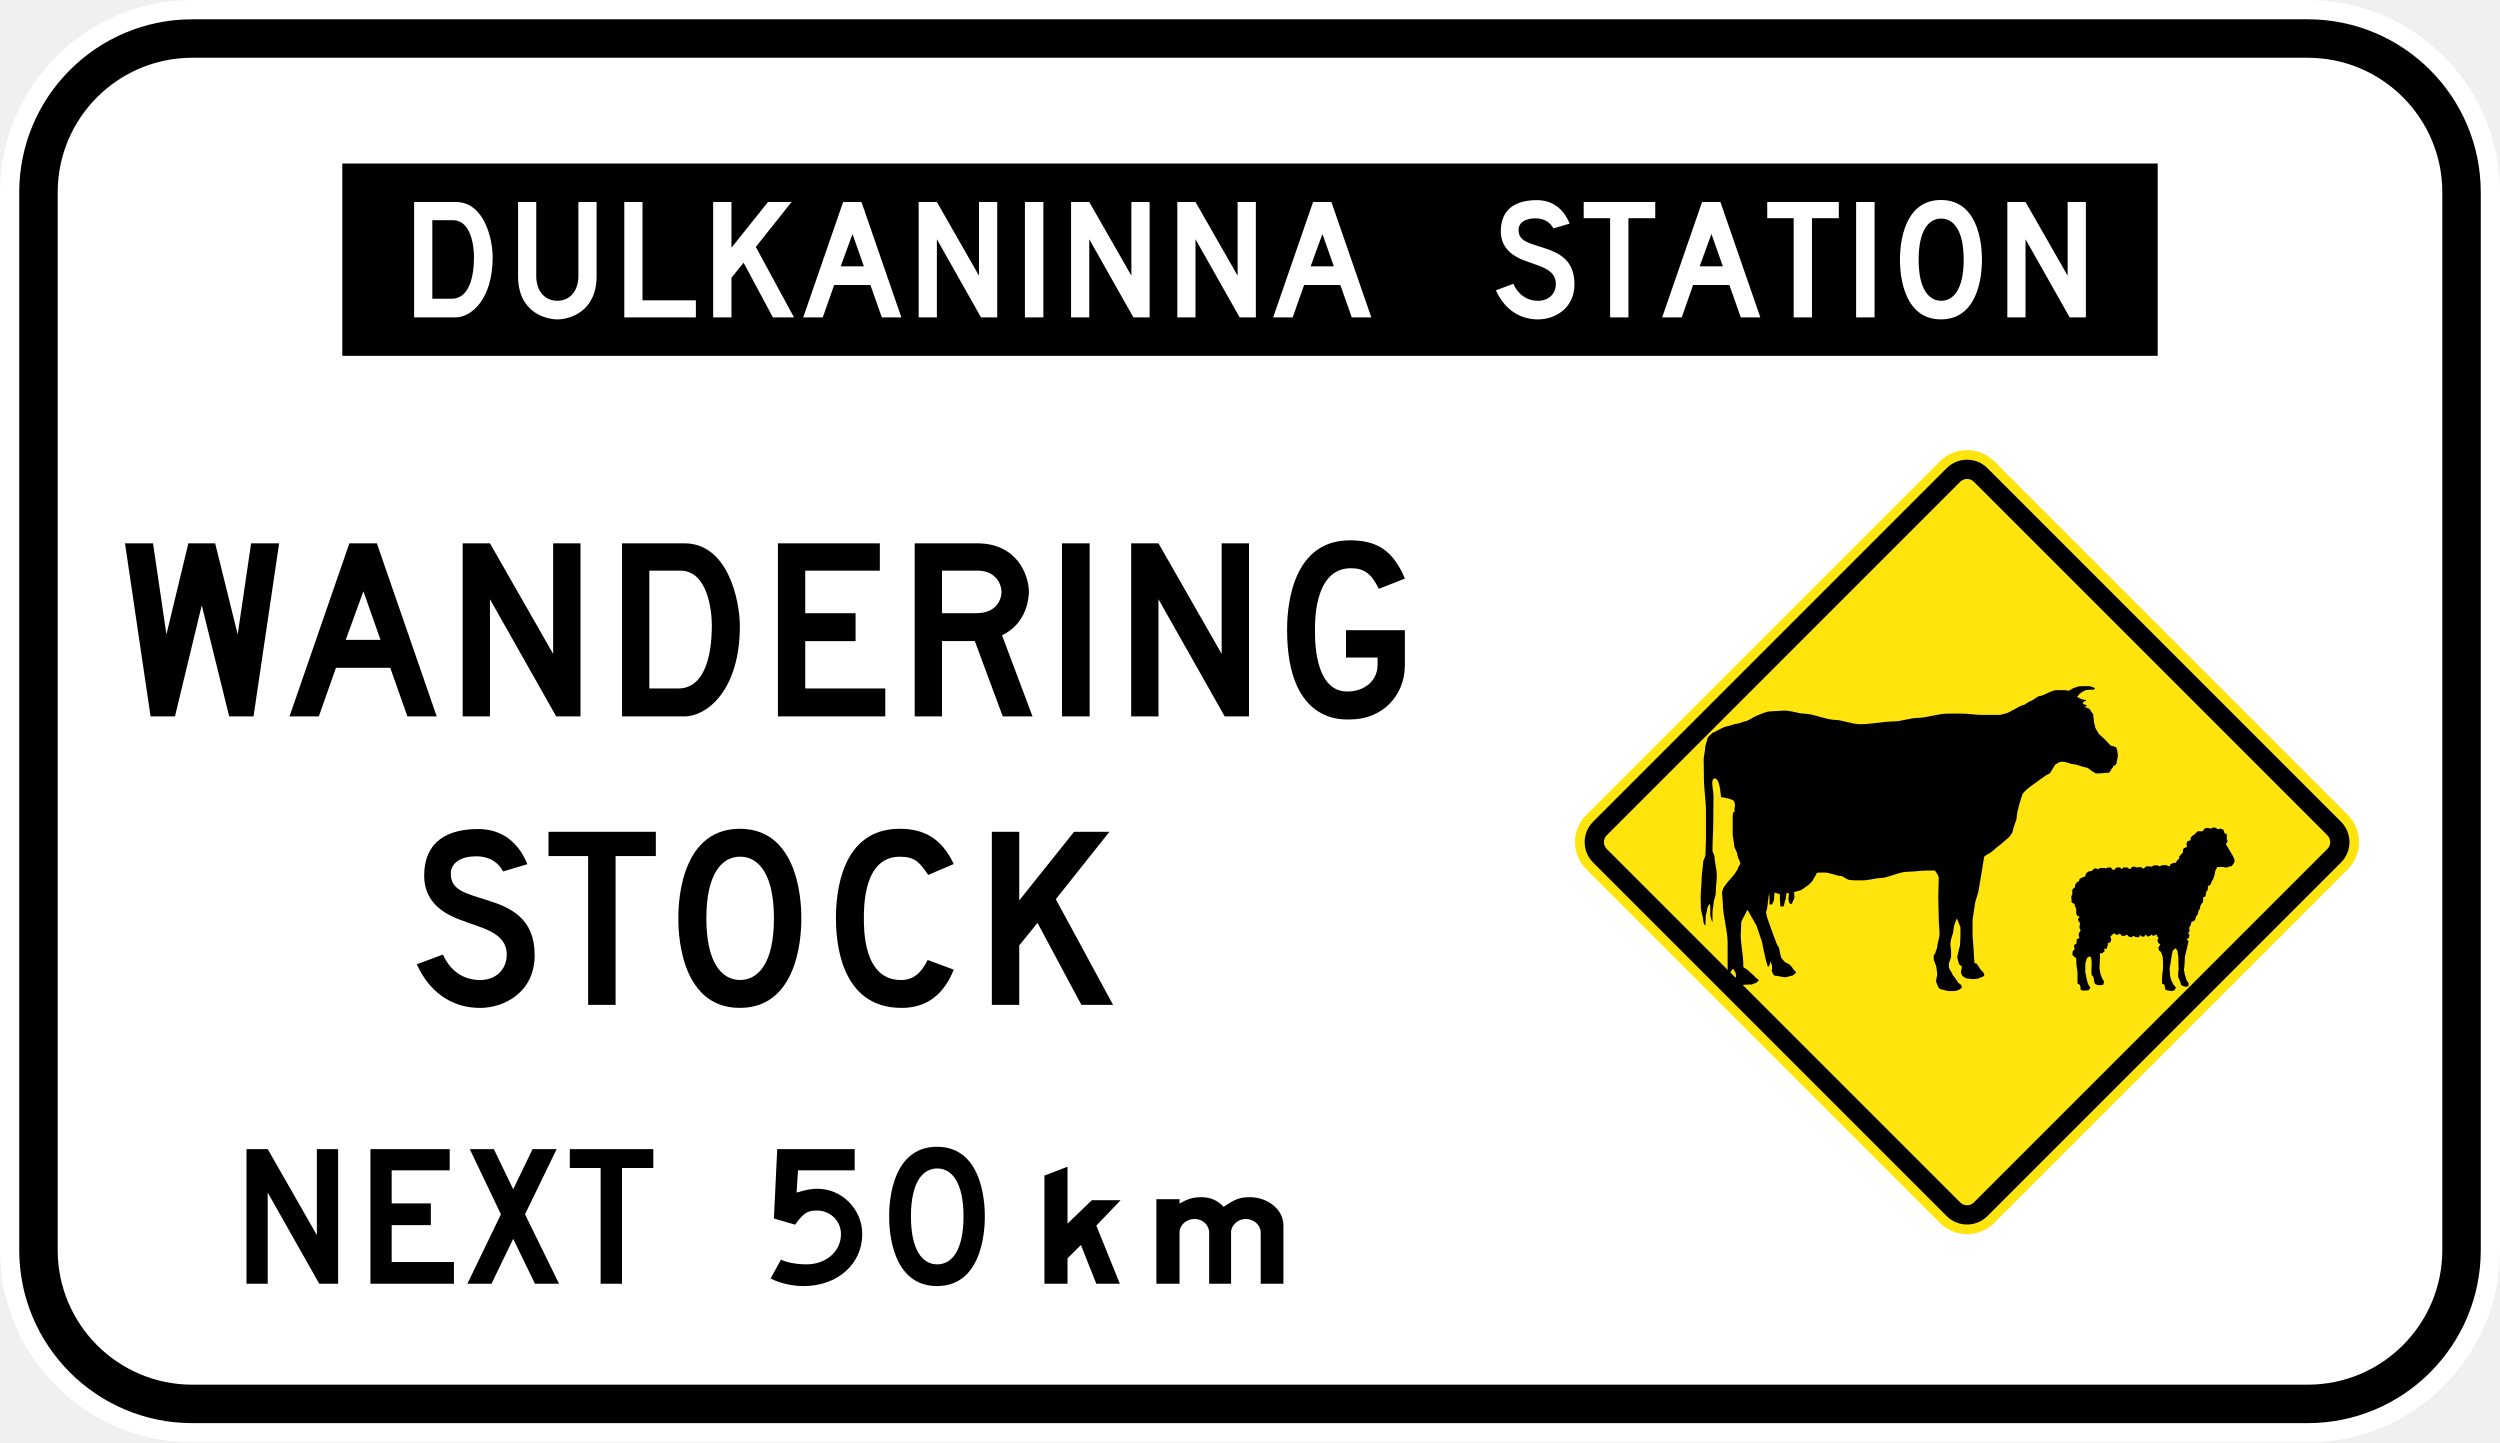
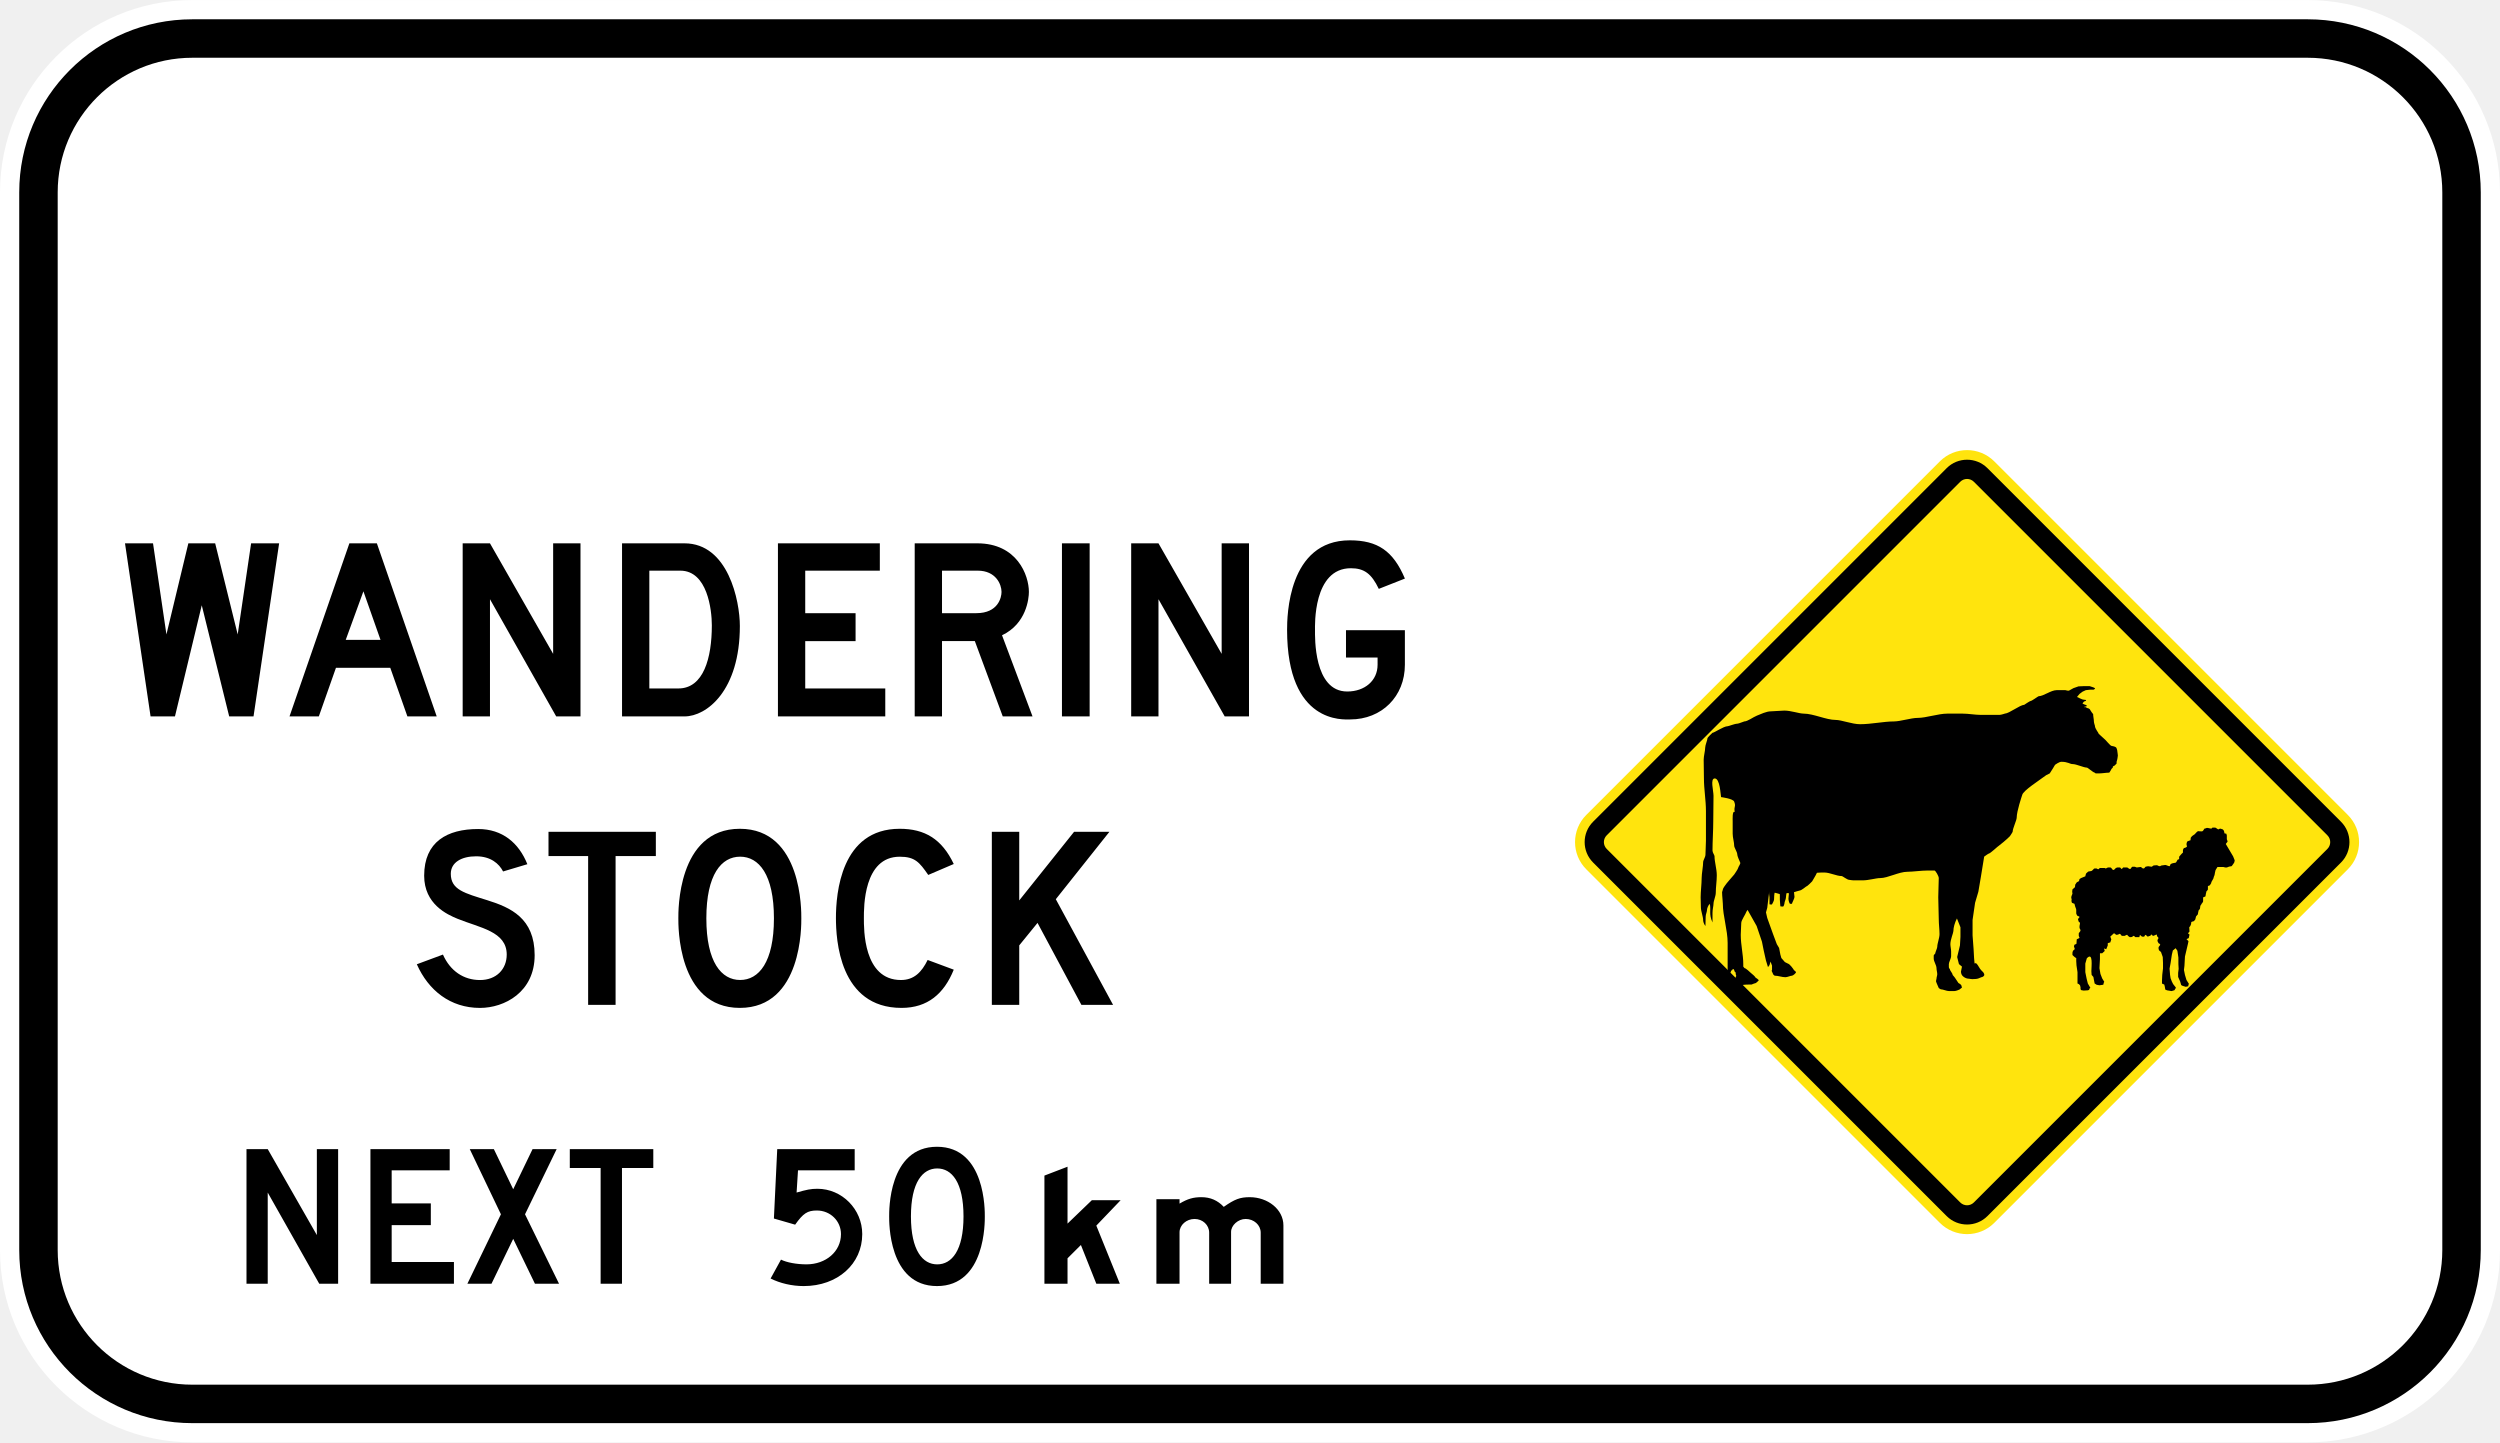
<svg xmlns="http://www.w3.org/2000/svg" version="1.1" width="91.72mm" height="52.92mm" viewBox="0 0 260 150">
  <g transform="scale(0.1)">
    <g id="panel">
      <path id="edge" fill="#fff" d="M200 0h2200a200 200 0 0 1 200 200v1100a200 200 0 0 1 -200 200h-2200a200 200 0 0 1 -200 -200v-1100a200 200 0 0 1 200 -200Z" />
      <path id="border" fill="#000" d="M200 20h2200a180 180 0 0 1 180 180v1100a180 180 0 0 1 -180 180h-2200a180 180 0 0 1 -180 -180v-1100a180 180 0 0 1 180 -180Z" />
      <path id="ground" fill="#fff" d="M200 60h2200a140 140 0 0 1 140 140v1100a140 140 0 0 1 -140 140h-2200a140 140 0 0 1 -140 -140v-1100a140 140 0 0 1 140 -140Z" />
    </g>
    <g id="legend">
-       <rect fill="#000" x="356" y="170" width="1888" height="200" />
-       <path fill="#fff" d="M474.06 330C489.24 330 512.38 312.31 512.38 267.3C512.38 249.88 504.27 210 473.98 210H430.69V330ZM492.96 266.88C492.96 289.47 487.23 310.62 469.77 310.62H449.62V228.94H471.1C489.9 228.94 492.96 256.14 492.96 266.88Z M579.63 332.1C591.36 332.1 620.47 325 620.47 287.06V210H601.51V287.06C601.51 302.64 592.66 312.74 579.61 312.74C566.56 312.74 557.71 302.64 557.71 287.06V210H538.78V287.06C538.78 325.81 568.95 332.1 579.63 332.1Z M649.27 330H723.7V312.31H668.2V210H649.27Z M803.8 330H825.76L786.06 256.74L823.23 210H798.73L760.71 257.58V210H741.7V330H760.71V288.75L773.38 273.17Z M917.1 330H937.42L895.93 210H876.87L835.36 330H855.68L867.55 296.31H905.23ZM886.6 243.27 898.47 276.94H874.33Z M1020.26 330H1037.11V210H1018.15V286.63L974.35 210H955.42V330H974.35V248.75Z M1065.91 330H1085.11V210H1065.91Z M1178.75 330H1195.6V210H1176.64V286.63L1132.84 210H1113.91V330H1132.84V248.75Z M1289.24 330H1306.09V210H1287.13V286.63L1243.33 210H1224.4V330H1243.33V248.75Z M1405.83 330H1426.15L1384.66 210H1365.6L1324.09 330H1344.41L1356.28 296.31H1393.96ZM1375.33 243.27 1387.19 276.94H1363.06Z  M1599.55 332.12C1616.44 332.12 1637.44 321.23 1637.44 295.55C1637.44 269.87 1620.71 262.5 1604.71 257.48C1589.01 252.54 1579.3 250.32 1579.3 239.12C1579.3 231.19 1586.77 227 1596.87 227C1606.96 227 1612.78 232.08 1615.56 237.51L1632.38 232.47C1626.49 217.75 1615.12 208.08 1598.29 208.08C1576.83 208.08 1560.84 216.88 1560.84 240.45C1560.84 260.22 1576.83 267.38 1583.98 270.31C1599.55 276.63 1618.08 279.09 1618.08 295.12C1618.08 305.22 1610.92 312.78 1599.55 312.78C1588.18 312.78 1578.89 306.48 1573.86 295.12L1555.75 301.85C1563.76 319.94 1578.92 332.12 1599.55 332.12Z M1693.56 226.84H1721.47V210H1647.04V226.84H1674.52V330H1693.56Z M1810.4 330H1830.73L1789.24 210H1770.17L1728.67 330H1748.99L1760.86 296.31H1798.54ZM1779.91 243.27 1791.77 276.94H1767.64Z M1884.44 226.84H1912.36V210H1837.93V226.84H1865.41V330H1884.44Z M1930.36 330H1949.56V210H1930.36Z M2018.59 207.92C1975.05 207.92 1975.96 265.69 1975.96 270C1975.96 274.31 1975.05 332.1 2018.59 332.1C2062.14 332.1 2061.22 274.31 2061.22 270C2061.22 265.69 2062.14 207.92 2018.59 207.92ZM1995.37 270C1995.37 239.49 2005.87 227.25 2018.8 227.25C2031.73 227.25 2042.23 239.5 2042.23 270C2042.23 300.5 2031.73 312.75 2018.8 312.75C2005.87 312.75 1995.37 300.5 1995.37 270Z M2152.47 330H2169.31V210H2150.35V286.63L2106.55 210H2087.62V330H2106.55V248.75Z" />
      <path fill="#000" d="M263.67 745 290.29 565H261.15L247.2 659.75L223.78 565H195.88L173.09 659.75L159.14 565H130L156.59 745H181.95L209.83 629.42L238.36 745Z M423.69 745H454.18L391.94 565H363.35L301.09 745H331.58L349.38 694.47H405.89ZM377.95 614.9 395.75 665.42H359.55Z M578.45 745H603.71V565H575.27V679.95L509.57 565H481.18V745H509.57V623.12Z M711.96 745C734.73 745 769.45 718.47 769.45 650.95C769.45 624.83 757.28 565 711.85 565H646.92V745ZM740.31 650.32C740.31 684.21 731.72 715.93 705.53 715.93H675.31V593.42H707.53C735.72 593.42 740.31 634.21 740.31 650.32Z M809.05 745H920.69V715.95H837.44V666.68H889.8V637.63H837.44V593.42H915.02V565H809.05Z M1013.82 666.65 1042.87 745H1073.83L1042.11 660.62C1067.57 648.57 1070.05 622.24 1070.05 615.56C1070.05 598.01 1057.67 565 1016.41 565H951.29V745H979.69V666.65ZM979.69 637.63V593.42H1016.81C1035.71 593.42 1041.59 607.68 1041.59 615.53C1041.59 621.34 1038.03 637.63 1015.44 637.63Z M1104.43 745H1133.23V565H1104.43Z M1273.7 745H1298.96V565H1270.52V679.95L1204.82 565H1176.43V745H1204.82V623.12Z M1338.57 655C1338.57 753.53 1397.7 748.15 1404.22 748.15C1437.09 748.15 1461.08 724.14 1461.08 691.32V655.32H1399.83V683.75H1432.68V691.32C1432.68 707.74 1419.41 719.1 1401.09 719.1C1366.08 719.1 1367.61 662.09 1367.61 655.32C1367.61 651.11 1365.34 590.9 1404.89 590.9C1418.8 590.9 1426.36 596.57 1433.94 612.36L1461.1 601.65C1448.9 572.81 1432.66 561.87 1403.82 561.87C1339.33 561.87 1338.57 641.21 1338.57 655Z" />
      <path fill="#000" d="M499.2 1048.17C524.54 1048.17 556.04 1031.84 556.04 993.32C556.04 954.8 530.95 943.75 506.94 936.21C483.38 928.81 468.83 925.48 468.83 908.67C468.83 896.79 480.03 890.49 495.17 890.49C510.32 890.49 519.05 898.12 523.21 906.26L548.45 898.71C539.61 876.63 522.56 862.12 497.31 862.12C465.11 862.12 441.13 875.33 441.13 910.67C441.13 940.33 465.11 951.06 475.85 955.47C499.2 964.95 526.99 968.63 526.99 992.69C526.99 1007.83 516.26 1019.17 499.2 1019.17C482.15 1019.17 468.22 1009.72 460.66 992.69L433.5 1002.77C445.52 1029.9 468.26 1048.17 499.2 1048.17Z M640.21 890.27H682.08V865H570.44V890.27H611.66V1045H640.21Z M769.43 861.87C704.11 861.87 705.48 948.54 705.48 955C705.48 961.46 704.11 1048.15 769.43 1048.15C834.74 1048.15 833.37 961.46 833.37 955C833.37 948.54 834.74 861.87 769.43 861.87ZM734.6 955C734.6 909.24 750.35 890.88 769.74 890.88C789.14 890.88 804.89 909.26 804.89 955C804.89 1000.74 789.14 1019.12 769.74 1019.12C750.35 1019.12 734.6 1000.74 734.6 955Z M937.57 1048.15C964.77 1048.15 981.78 1033.43 991.91 1008.39L964.75 998.29C958.61 1010.85 950.71 1019.15 936.96 1019.15C897.74 1019.15 898.44 965.87 898.44 954.71C898.44 943.41 898.04 890.92 935.7 890.92C951.59 890.92 956.18 896.63 965.38 909.87L991.91 898.5C979.55 872.49 961.78 861.87 935.68 861.87C874.46 861.87 869.37 929.37 869.37 954.68C869.37 976.6 872.79 1048.15 937.57 1048.15Z M1124.66 1045H1157.6L1098.04 935.11L1153.79 865H1117.05L1060.01 936.37V865H1031.51V1045H1060.01V983.12L1079.03 959.75Z" />
      <path fill="#000" d="M332 1335H351.65V1195H329.53V1284.41L278.43 1195H256.35V1335H278.43V1240.2Z M385.25 1335H472.09V1312.41H407.34V1274.08H448.06V1251.49H407.34V1217.1H467.68V1195H385.25Z M556.33 1335H581.39L546.02 1262.8L578.94 1195H553.88L533.74 1236.76L513.6 1195H488.54L520.96 1262.8L486.09 1335H511.15L533.74 1288.33Z M646.86 1214.65H679.43V1195H592.59V1214.65H624.65V1335H646.86Z M835.81 1337.45C871.22 1337.45 896.73 1314.37 896.73 1283.41C896.73 1257.53 875.68 1236.26 850.08 1236.26C843.2 1236.26 838.79 1237.24 828.46 1240.18L829.92 1217.1H888.87V1195H808.32L804.86 1267.2L826.96 1273.59C835.31 1261.8 839.73 1258.86 849.55 1258.86C863.46 1258.86 874.61 1269.67 874.61 1283.43C874.61 1301.54 858.91 1314.86 838.75 1314.86C828.43 1314.86 818.12 1312.9 812.22 1309.94L801.43 1329.59C811.24 1334.51 823.53 1337.45 835.81 1337.45Z M974.47 1192.57C923.66 1192.57 924.73 1259.98 924.73 1265C924.73 1270.02 923.66 1337.45 974.47 1337.45C1025.27 1337.45 1024.2 1270.02 1024.2 1265C1024.2 1259.98 1025.27 1192.57 974.47 1192.57ZM947.38 1265C947.38 1229.4 959.63 1215.12 974.71 1215.12C989.8 1215.12 1002.05 1229.42 1002.05 1265C1002.05 1300.58 989.8 1314.88 974.71 1314.88C959.63 1314.88 947.38 1300.58 947.38 1265Z M1140.17 1274.58 1165.46 1248.15H1135.52L1110.23 1272.48V1213.32L1086.2 1222.55V1335H1110.23V1308.57L1124.14 1294.72L1140.17 1335H1164.62Z M1311.13 1335H1334.75V1274.37C1334.75 1257.56 1318.3 1245 1299.73 1245C1289.59 1245 1284.11 1247.09 1272.71 1255.07C1266.38 1248.33 1258.78 1245 1249.49 1245C1241.11 1245 1235.17 1246.66 1226.72 1251.7V1247.09H1202.66V1335H1226.72V1281.51C1226.72 1273.98 1233.88 1267.66 1242.34 1267.66C1250.8 1267.66 1257.53 1273.96 1257.53 1281.91V1335H1280.32V1281.09C1280.32 1274.37 1287.52 1267.66 1295.5 1267.66C1303.94 1267.66 1311.13 1273.85 1311.13 1281.91Z" />
      <path fill="#ffe40d" d="M2017.46 479.75A40 40 0 0 1 2074.02 479.75L2441.72 847.46A40 40 0 0 1 2441.72 904.02L2074.02 1271.72A40 40 0 0 1 2017.46 1271.72L1649.75 904.02A40 40 0 0 1 1649.75 847.46L2017.46 479.75Z" />
      <path fill="#000" d="M2024.53 486.82A30 30 0 0 1 2066.95 486.82L2434.65 854.53A30 30 0 0 1 2434.65 896.95L2066.95 1264.65A30 30 0 0 1 2024.53 1264.65L1656.82 896.95A30 30 0 0 1 1656.82 854.53L2024.53 486.82Z" />
      <path fill="#ffe40d" d="M2038.67 500.97A10 10 0 0 1 2052.81 500.97L2420.5 868.67A10 10 0 0 1 2420.5 882.81L2052.81 1250.5A10 10 0 0 1 2038.67 1250.5L1670.97 882.81A10 10 0 0 1 1670.97 868.67L2038.67 500.97Z" />
      <g transform="translate(1768.67 713.5) scale(0.99)">
        <path fill="#000" d="M269.223 244.05L272.932 253.322L272.932 263.397L272.406 272.399L269.486 284.591L271.34 292.009L274.523 294.659L273.465 299.959C273.465 302.084 274.523 304.201 276.115 305.26C277.699 306.581 279.824 307.384 281.941 307.384C284.591 307.91 286.716 307.91 288.833 307.647C290.95 307.647 293.075 306.581 294.929 305.792C295.725 305.792 297.316 304.997 297.842 303.938C298.105 302.872 297.842 302.084 297.316 301.288C296.513 299.959 295.455 299.434 294.659 298.368C293.075 296.783 291.746 293.6 289.891 291.483C289.358 291.483 288.3 290.424 287.774 291.483L287.241 285.65L286.716 276.115L285.657 261.805L285.657 245.641L288.3 227.623L291.746 215.964L294.396 200.326L297.842 179.124C299.959 177.54 302.346 175.948 302.609 175.948C304.201 175.948 312.684 167.735 313.21 167.735C313.473 167.735 322.482 160.318 324.869 157.667C324.869 157.667 327.782 153.426 327.782 152.893C327.782 149.454 332.024 140.97 332.024 138.057C332.024 131.428 337.324 115.797 337.857 114.206C338.916 109.701 355.606 99.101 363.03 93.537L366.739 91.683C368.061 89.829 372.032 83.207 372.302 82.674C372.302 82.674 376.544 79.491 378.924 79.491C385.816 79.491 387.933 81.878 390.583 81.878C394.825 81.878 402.243 85.587 405.689 85.587C406.747 85.587 411.785 90.354 413.902 90.887L414.961 91.683C415.494 91.683 416.29 91.683 416.552 91.683C417.085 91.683 418.144 91.683 418.677 91.683C422.115 91.683 426.094 90.887 429.27 90.887C429.27 90.887 431.132 88.237 431.132 87.974C431.132 87.441 432.453 85.85 432.986 85.587C432.986 85.587 432.986 84.265 433.249 84.265L434.841 83.47L436.958 81.352C436.958 81.352 436.958 79.761 436.958 79.491C436.958 78.965 437.754 77.374 437.754 76.578C437.754 75.782 438.279 74.198 438.279 72.869C438.279 71.277 437.754 69.686 437.754 68.627C437.754 67.306 436.958 64.918 436.425 64.393C435.366 63.334 431.658 62.801 431.658 62.801C430.336 62.801 425.036 55.909 423.97 55.384L418.144 50.083C418.144 49.025 414.172 44.783 414.172 41.6C414.172 41.6 413.106 38.424 413.106 37.095C413.106 34.708 412.318 31.795 412.318 29.415C412.318 29.152 410.193 27.028 410.193 26.495C410.193 26.495 408.872 24.64 408.872 24.377C408.872 24.114 407.28 23.319 407.28 23.319C406.485 23.319 405.163 22.523 404.097 21.99C404.097 21.99 402.243 22.253 402.776 21.99C403.039 21.464 405.163 21.464 405.689 20.931C405.959 20.669 404.893 19.873 404.893 19.873C404.36 19.61 401.184 18.814 401.184 18.018L402.776 16.164C403.039 15.901 404.893 15.901 404.893 14.835C404.893 14.31 402.776 14.31 402.776 14.31C400.659 14.31 397.475 12.192 395.358 11.397L398.001 8.213L401.184 5.826L404.63 4.242L409.398 3.709L412.844 3.709L414.172 2.913L414.172 2.117L412.581 1.321L408.602 0L402.776 0L396.942 0.263L391.642 2.117L386.875 4.768C385.283 5.038 383.962 4.242 383.166 4.242C380.253 4.242 376.011 4.242 373.894 4.242C368.061 4.242 360.11 10.601 355.08 10.601C354.547 10.601 347.925 15.631 346.596 15.631C345.801 15.631 339.975 19.61 339.975 19.61C335.2 19.873 324.336 28.619 319.569 28.882C319.569 28.882 315.597 30.211 314.006 30.211C307.114 30.211 300.229 30.211 294.133 30.211C288.3 30.211 281.415 28.882 275.049 28.882C270.544 28.882 263.923 28.882 259.418 28.882C249.35 28.882 237.158 33.386 227.886 33.386C220.994 33.386 209.868 37.095 202.976 37.095C192.375 37.095 179.394 40.008 167.472 40.008C158.989 40.008 148.125 35.511 141.766 35.511C131.961 35.511 118.448 28.882 108.117 28.882C103.605 28.882 94.866 25.706 87.974 25.706C84.265 25.706 77.111 26.495 73.665 26.495C69.16 26.495 63.064 29.415 59.092 31.006C55.114 32.591 49.287 37.095 45.841 37.095C45.316 37.095 40.016 39.483 38.424 39.483C35.774 39.483 29.415 42.133 28.356 42.133C24.114 42.133 14.31 49.025 12.455 49.025C12.455 49.025 7.155 53.792 7.155 54.851C7.155 56.705 4.768 62.005 4.768 64.656C4.768 68.102 3.183 73.402 3.183 77.374C3.183 83.47 3.446 91.15 3.446 96.983C3.446 108.11 5.563 120.039 5.563 131.166C5.563 140.97 5.563 152.367 5.563 162.435C5.563 167.735 5.038 172.765 5.038 177.54C5.038 179.124 2.65 183.366 2.65 184.425C2.65 189.462 1.059 196.88 1.059 201.654C1.059 208.013 0 215.694 0 221.79C0 225.499 0.263 229.208 0.263 232.391C0.263 236.632 2.65 241.933 2.65 246.167C2.65 247.226 3.446 250.146 5.038 252C5.038 247.226 5.3 244.846 5.3 241.933C5.3 239.808 6.622 237.158 6.622 235.567C6.622 233.449 7.951 230.266 9.542 228.682C10.331 230.799 10.068 235.567 10.068 237.691C10.068 240.341 10.331 243.517 12.455 248.292C12.455 244.583 12.455 240.867 12.455 238.224C12.455 234.508 13.514 230.799 13.514 228.682C13.514 225.499 15.901 220.731 15.901 217.023C15.901 211.189 16.96 205.093 16.96 198.734C16.96 191.85 14.572 184.958 14.572 178.599C14.572 177.54 12.455 174.89 12.455 172.765C12.455 162.435 13.251 152.367 13.251 142.029C13.251 133.283 13.514 124.274 13.514 115.265C13.514 109.701 9.805 96.983 14.843 96.983C20.406 96.983 20.931 114.469 21.464 116.593C21.464 116.593 34.182 118.185 35.241 121.361C37.365 126.924 34.715 125.865 35.774 132.224C33.124 130.64 33.649 139.912 33.649 142.029C33.649 146.271 33.649 151.308 33.649 155.017C33.649 159.252 35.241 164.026 35.241 167.735C35.241 169.589 38.424 174.357 38.424 176.481C38.424 178.599 40.541 182.84 41.6 185.491C42.133 186.549 39.483 189.995 39.483 190.791C39.483 191.85 35.241 197.938 35.241 197.938C33.649 200.063 27.298 206.685 25.173 210.131C25.173 210.131 23.319 212.781 23.319 213.576C23.319 214.372 22.523 215.694 22.523 216.49C22.523 220.731 23.319 226.032 23.319 228.682C23.319 241.4 28.356 256.235 28.356 269.756C28.356 273.728 28.356 280.882 28.356 286.183C28.356 290.424 28.356 294.659 28.356 298.901C28.356 299.959 29.415 300.492 29.415 301.551C29.415 302.084 29.941 302.872 29.941 302.872C30.473 302.084 32.065 299.959 32.065 298.901L33.124 298.368L33.649 297.309L34.715 297.309L35.241 298.368C35.241 298.901 35.774 299.434 35.774 299.959C35.774 299.959 36.832 300.492 36.832 301.288C36.832 301.288 36.832 302.346 36.832 302.609C36.832 302.872 37.365 303.668 37.365 304.201C37.365 304.201 37.365 304.997 36.832 305.522C36.3 306.581 36.832 307.384 36.832 307.91C37.891 309.238 38.424 311.093 39.483 312.151C41.074 312.677 42.133 313.21 43.724 314.006C46.637 313.473 50.083 313.473 53.529 313.473C54.851 312.947 56.705 312.151 58.034 311.881C58.83 311.093 60.151 310.297 60.947 309.238C60.947 308.968 60.947 308.705 60.947 308.705C59.618 307.647 59.092 306.851 58.034 306.581C56.705 304.464 54.325 302.609 52.734 301.288C51.938 300.492 47.433 296.25 46.104 296.25L44.783 294.659C44.783 294.133 44.783 292.009 44.783 292.009C44.783 281.941 42.133 271.873 42.133 261.273C42.133 257.826 42.658 252 42.658 248.817C42.658 245.904 47.17 239.808 48.229 236.632C48.229 236.632 48.755 236.099 49.287 235.041L58.83 252L64.393 268.427L66.247 277.699L68.627 288.3L70.752 295.192L72.343 293.067L73.402 289.366L74.993 293.6L74.993 298.368C73.665 298.901 76.052 301.288 76.052 302.609C76.052 302.609 77.374 304.201 77.907 304.201C81.615 304.201 85.324 305.792 89.033 305.792C91.157 305.792 94.333 304.201 95.925 304.201C96.983 304.201 100.166 301.551 100.166 300.492C100.166 299.959 98.042 298.368 98.042 298.368C97.516 297.309 93.8 292.009 91.683 291.483C91.683 291.483 89.566 290.424 88.507 289.891L84.791 285.65L83.732 281.941L82.411 275.049L80.024 271.077L76.052 260.477L69.956 243.517L68.627 237.691L69.956 232.924L72.073 215.431C71.548 218.607 72.343 220.198 72.343 221.79C72.343 224.177 72.343 227.09 72.343 229.208C72.343 229.208 74.723 229.741 74.993 229.208C75.256 228.682 77.111 225.499 77.111 224.177C77.111 222.323 77.374 217.023 77.907 217.023C77.907 217.023 83.207 218.344 83.207 218.607C83.207 219.14 83.207 222.586 83.207 224.177C83.207 226.557 83.732 230.266 83.732 231.332C83.732 231.332 86.916 231.858 86.916 231.332C87.441 230.799 87.974 228.682 87.974 228.682C87.974 226.557 89.566 223.907 89.566 222.323C89.566 220.994 90.099 218.607 90.099 217.811C90.099 217.285 92.742 217.285 92.742 217.811C92.742 218.877 92.216 221.527 92.216 223.382C92.216 225.236 93.275 228.149 93.8 228.682L95.925 228.682C95.925 227.623 98.575 223.382 98.575 221.264C98.575 220.198 98.042 217.023 98.042 216.49C98.042 216.49 103.875 214.635 104.401 214.635C105.73 214.635 111.03 210.394 111.03 210.394C112.089 210.394 117.126 205.093 117.126 205.093C117.126 204.83 121.098 198.734 122.156 196.084C123.748 195.821 128.515 195.821 130.107 195.821C135.67 195.821 142.825 199.53 148.125 199.53C149.184 199.53 153.959 203.509 156.076 203.509C156.601 203.509 158.989 204.035 160.318 204.035C161.902 204.035 164.289 204.035 165.881 204.035C167.202 204.035 169.589 204.035 170.385 204.035C176.481 204.035 184.162 201.654 188.666 201.654C196.617 201.654 208.276 195.025 217.285 195.025C223.119 195.025 231.595 193.704 238.749 193.704C240.604 193.704 245.641 193.704 245.641 193.704C246.7 193.704 250.146 199.53 250.146 201.654C250.146 208.013 249.613 214.898 249.613 221.79C249.613 229.208 250.146 237.691 250.146 244.846C250.146 250.146 250.942 255.709 250.942 260.477C250.942 264.718 248.555 270.281 248.555 273.99C248.555 275.319 246.437 279.554 246.437 280.882C246.437 280.882 244.846 282.474 244.846 282.999C244.846 283.532 244.846 285.65 244.846 286.183C244.846 289.366 247.759 293.067 247.759 296.25C247.759 298.368 248.555 300.492 248.555 302.609C248.555 304.201 247.759 305.792 247.759 307.384C247.759 307.91 247.233 308.968 247.233 310.027C247.759 312.151 249.35 315.064 250.146 317.182C250.146 317.182 252 318.51 252.263 318.51C254.651 318.51 258.359 320.365 261.01 320.365C262.331 320.365 264.718 320.365 266.31 320.365C268.164 320.365 270.544 319.306 271.873 318.773C271.873 318.773 273.99 317.182 274.523 316.656L273.99 314.802C273.99 313.473 270.814 311.881 270.814 311.881C270.281 310.823 267.631 307.384 267.106 306.318C267.106 306.318 265.514 304.201 264.718 303.405C264.718 301.551 261.805 298.901 261.805 297.309C261.805 297.309 260.747 296.25 260.747 295.192C260.747 294.659 260.747 293.067 260.747 292.009C260.747 289.891 263.127 286.183 263.127 283.532C263.127 282.474 263.127 280.087 263.127 278.765C263.127 276.115 262.331 273.465 262.331 271.077C262.331 266.31 265.514 259.155 265.514 257.301C265.514 253.592 266.836 248.817 269.223 244.05M501.876 292.009L502.146 297.046L501.613 301.288L501.613 305.522L503.731 310.297L504.797 314.006L506.118 314.802L509.564 315.86L512.214 315.327L512.477 314.802L512.214 314.006L513.01 312.947L510.36 308.705L508.768 303.405L507.71 298.105L508.235 293.863L508.768 284.065L511.944 270.552L512.477 267.894L510.36 265.777L512.74 264.718L513.536 261.01L511.944 259.681L513.536 257.826L513.273 253.322C514.864 252 515.39 249.613 515.39 248.022C515.39 247.496 518.04 246.963 518.04 246.963C518.04 246.963 519.632 245.371 519.632 245.108C519.632 244.583 520.428 242.458 520.428 241.933L522.282 239.808C522.282 239.012 523.078 236.099 523.078 235.837C523.078 235.304 524.399 234.245 524.399 234.245C524.399 234.245 524.932 231.858 524.932 230.799L525.991 229.208C525.991 228.682 527.845 227.09 527.845 226.032C527.845 225.236 527.845 223.119 527.845 222.053C527.845 221.79 530.233 220.994 530.233 220.994C530.233 220.731 530.758 219.14 530.758 218.081C530.758 217.548 531.291 216.752 531.291 215.694C531.291 215.694 532.883 214.109 532.883 213.576C532.883 212.781 532.883 210.664 532.883 210.131C532.883 209.868 534.737 209.598 535 209.072L536.329 206.955C536.329 205.093 538.979 202.713 538.979 200.588C538.979 200.588 540.037 198.471 540.037 197.413C540.037 196.88 540.57 194.762 540.57 194.762C540.57 193.441 541.629 192.112 542.951 189.995L549.047 189.995L551.164 190.521L552.755 190.521L554.873 189.725L555.939 189.462L556.201 189.462L557.26 189.199L557.793 189.199L558.589 188.141L560.443 185.491L560.969 183.629L560.969 182.84L559.377 178.862L551.697 165.881C552.222 164.552 553.551 164.026 553.551 162.968C553.551 162.435 552.755 161.376 552.755 160.843C552.755 159.252 552.755 157.93 552.755 156.871L552.222 155.017L550.368 154.747C550.368 154.747 549.842 152.893 549.842 152.367C549.842 151.834 548.514 150.513 548.514 150.513C547.988 150.513 546.659 149.717 545.863 149.717C545.075 149.717 544.009 150.513 544.009 150.513C542.951 150.513 541.359 148.651 540.57 148.651C540.037 148.651 538.979 148.651 537.65 148.651C537.387 148.651 536.854 149.717 536.329 149.717C535.263 149.717 533.408 148.921 531.824 148.921C531.291 148.921 530.233 149.717 529.174 149.717C529.174 149.717 527.845 152.097 527.319 152.367C526.261 152.893 523.874 152.367 522.545 152.367C521.756 152.367 519.099 155.543 519.099 155.543L516.456 157.397C516.456 157.397 514.864 158.989 514.864 159.252C514.864 159.785 514.602 161.902 514.602 161.902C514.069 161.902 511.944 162.968 511.156 163.23C511.156 163.23 510.36 165.085 510.36 165.881C510.36 166.669 510.886 168.268 510.886 168.268C510.886 169.327 508.235 170.122 507.71 170.122C507.71 170.122 506.651 171.444 506.651 172.503C506.651 172.765 506.651 174.627 506.651 174.89C506.651 174.89 504.527 176.744 504.527 177.007C504.264 177.54 502.672 178.862 502.672 179.394C502.672 179.394 502.672 180.986 502.672 181.782L501.088 182.307C501.088 182.307 499.496 185.491 498.963 185.491C498.963 185.491 496.313 186.016 496.05 186.016C495.517 186.016 493.933 186.812 493.663 187.075C493.4 187.075 493.13 189.199 492.604 189.199C491.276 189.199 489.158 187.871 488.1 187.871C487.041 187.871 485.712 188.403 484.128 188.403C483.858 188.403 482.799 189.199 482.537 189.199C480.945 189.199 479.887 188.141 479.354 188.141C477.769 188.141 476.44 188.403 475.915 188.403C475.382 188.403 474.316 189.725 473.79 189.725C472.469 189.725 471.14 189.199 470.081 189.199C469.286 189.199 467.694 189.725 467.431 189.725C466.898 189.725 466.636 191.579 465.044 191.579C463.723 191.579 463.19 189.995 462.131 189.995C460.81 189.995 459.218 190.521 458.159 190.521C457.626 190.521 456.568 189.725 455.772 189.725C455.509 189.725 454.443 189.725 453.918 189.725C452.326 189.725 452.326 192.112 451.005 192.112C449.946 192.112 448.617 190.521 448.084 190.521C446.5 190.521 444.908 190.521 443.85 190.521C443.587 190.521 442.784 192.112 442.258 192.112C441.725 192.112 441.2 190.521 440.404 190.521C439.608 190.521 438.549 190.521 437.754 190.521C437.491 190.521 436.162 191.054 436.162 191.054C436.162 191.054 434.571 193.171 433.512 193.171C432.453 193.171 431.658 190.521 430.336 190.521C430.336 190.521 429.007 190.521 428.212 190.521C427.153 190.521 426.094 191.579 425.561 191.579C425.299 191.579 424.503 191.054 424.503 191.054C423.444 191.054 422.648 191.054 421.59 191.054C421.057 191.054 419.998 191.054 419.473 191.054C418.94 191.054 418.407 192.375 417.611 192.375C417.085 192.375 416.027 191.579 416.027 191.579C415.494 191.579 413.902 191.579 413.639 191.579C413.106 191.579 411.252 194.23 410.456 194.23C410.456 194.23 407.813 194.762 407.28 194.762C407.017 194.762 404.893 196.88 404.893 196.88C404.893 196.88 404.097 199.267 404.097 199.8L399.593 201.654L398.001 202.713L397.475 204.83L395.088 206.159L393.504 208.539L393.234 211.189L390.583 213.576L390.321 215.964L390.583 218.081L389.525 220.731L389.262 222.849L389.788 223.382L389.525 225.769L390.058 227.623L392.708 228.682C393.504 232.653 394.562 233.712 394.562 235.041C394.562 235.837 394.562 237.954 394.562 238.749C394.562 239.545 395.884 241.4 395.884 241.4C395.884 241.4 398.001 241.933 398.001 242.458C398.001 242.991 396.417 244.583 396.417 244.583C396.417 245.904 397.213 246.963 397.213 247.496C397.213 248.022 398.534 248.022 398.534 248.817C398.534 250.146 398.001 251.467 398.001 252C398.001 252.526 398.001 253.322 398.001 253.855C398.001 254.651 399.067 255.709 399.067 256.505C399.067 257.826 397.213 259.155 397.213 259.681C397.213 260.214 397.213 261.273 397.213 262.331C397.213 262.864 398.001 264.185 398.001 264.185C398.001 264.981 395.088 265.777 395.088 266.04C395.088 267.106 394.825 269.486 394.825 270.552C394.825 270.814 392.971 271.61 392.708 271.61C392.708 271.61 392.175 272.932 392.175 273.195C392.175 274.261 392.971 275.319 392.971 275.845C392.971 276.911 391.642 277.436 391.642 277.436C391.642 277.699 390.583 278.765 390.583 280.087C390.583 280.612 390.583 281.941 390.583 282.474C390.583 282.737 394.3 285.913 394.562 285.65L394.562 288.833L394.825 293.337L395.884 300.492L395.884 304.201L395.884 312.414L397.213 312.947L398.534 314.269L399.067 316.393L399.067 318.248L399.593 319.306L402.243 319.832L406.747 319.569L408.339 319.036L408.076 318.248L409.398 316.919L406.747 312.414L405.426 307.114L404.097 300.492L404.097 291.483L405.689 285.913C412.581 278.765 410.456 294.659 410.456 299.434L410.726 303.405L412.581 305.522L413.106 308.443L413.902 312.414L416.027 313.743L418.94 314.269L422.648 313.743L423.444 312.947L423.174 311.881L423.707 311.356L423.97 310.56L421.853 307.114L419.998 302.346L418.94 296.25L419.473 286.708L419.473 280.612L421.853 280.612L424.503 278.232L423.707 275.582L426.094 276.378L427.686 272.399L427.686 270.019L430.336 269.223L431.395 266.04L430.336 263.127L433.512 260.214C434.045 259.155 435.366 260.214 435.366 260.214C435.366 260.214 436.162 261.273 436.695 261.273C437.491 261.273 438.279 261.01 438.549 261.01C438.812 261.01 439.608 260.214 440.404 260.214C441.2 260.214 441.725 262.331 442.784 262.331C443.054 262.331 444.908 262.331 445.441 262.331C445.967 262.331 446.763 261.273 448.084 261.273C448.355 261.273 448.88 262.331 448.88 262.331C449.413 262.594 450.472 263.66 450.735 263.66C451.005 263.66 452.326 263.66 452.326 263.66C453.385 263.66 454.443 262.331 454.976 262.331C455.509 262.331 456.305 263.66 456.568 263.66C457.093 263.66 458.159 263.66 458.685 263.66C459.218 263.66 460.277 263.66 460.81 263.66C461.072 263.66 461.072 261.535 461.598 261.535C462.131 261.535 463.19 263.127 463.723 263.127C463.723 263.127 465.314 263.397 465.84 263.127C466.373 263.127 466.636 261.273 467.431 261.273C467.957 261.273 469.023 263.127 469.819 263.127C470.081 263.127 471.403 262.331 472.469 262.331C472.469 262.331 472.732 261.01 473.79 261.01C474.316 261.01 474.316 262.331 475.382 262.331C476.44 262.331 477.769 261.01 479.354 261.01L479.354 262.331C479.354 263.127 480.945 263.66 480.945 264.718C480.945 265.251 479.887 266.04 479.887 267.369C479.887 268.427 480.945 269.486 480.945 270.019C480.945 270.019 482.799 270.814 482.799 271.61C482.799 272.399 480.945 273.465 480.945 275.049C480.945 275.582 481.478 277.436 481.478 277.436C481.478 277.436 482.799 278.765 483.595 279.291L485.45 284.591L485.712 290.687L485.712 296.513L484.917 303.405L484.654 309.238L484.654 312.414L485.712 312.947L487.041 313.473L487.574 315.597L488.1 318.773L489.954 319.569L494.729 320.365L497.372 319.569L498.43 319.036L497.905 318.248L498.963 317.715L499.226 316.656L496.313 312.947L494.992 310.297L493.663 306.851L493.13 303.405L492.604 296.783L493.663 290.95L494.992 282.211L496.05 277.699C496.313 277.436 497.905 276.378 498.963 275.319L500.818 277.969L501.876 285.124L501.876 292.009Z" />
      </g>
    </g>
  </g>
</svg>
